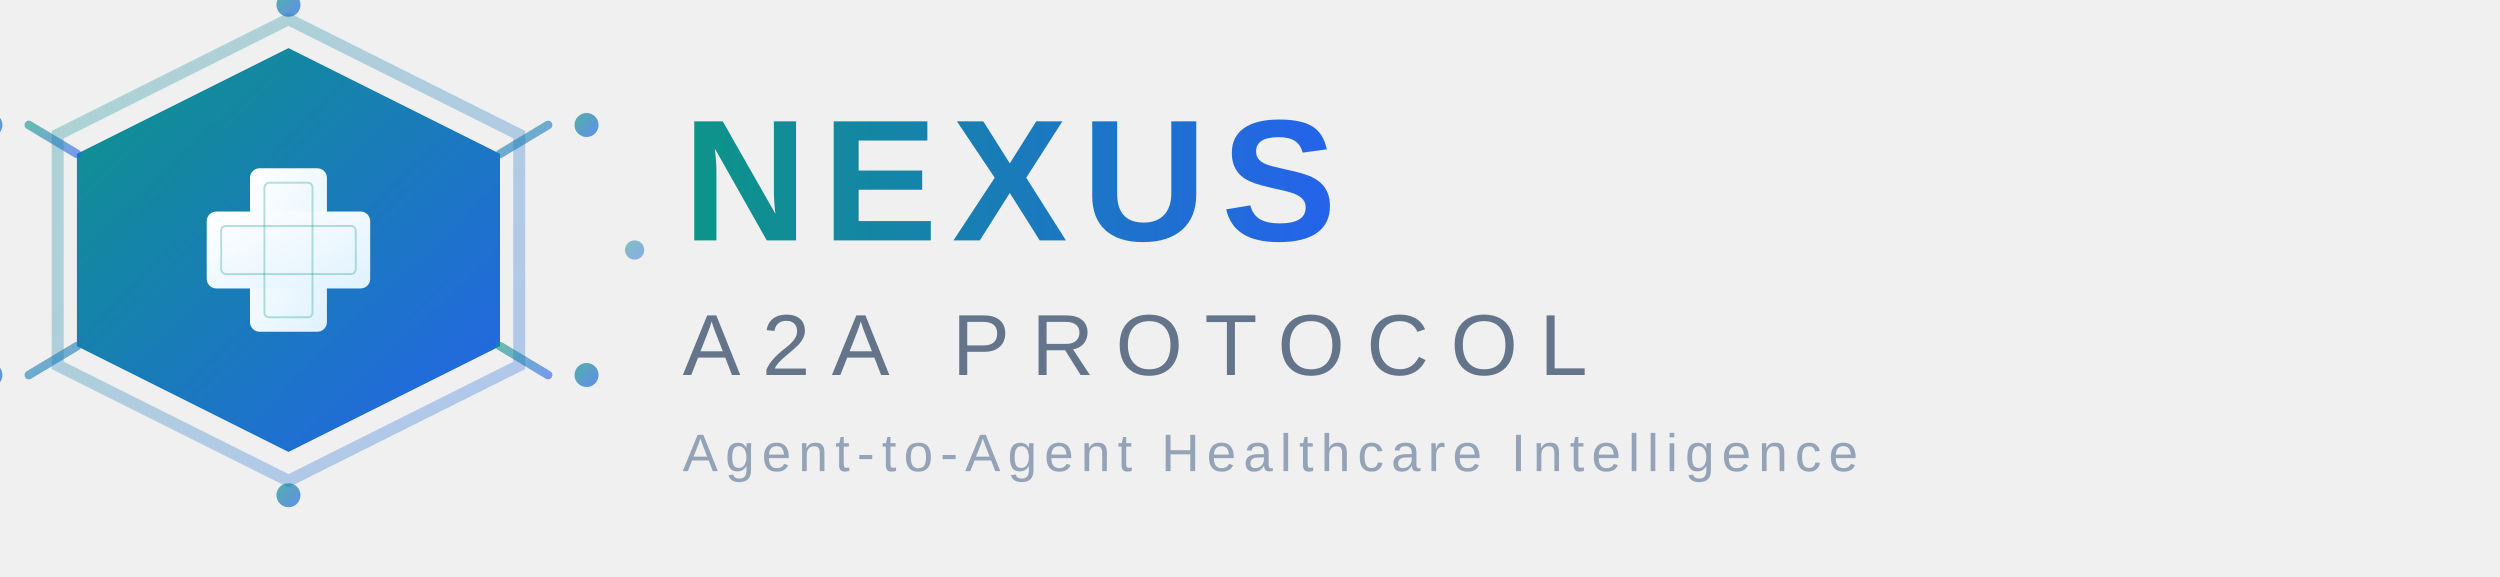
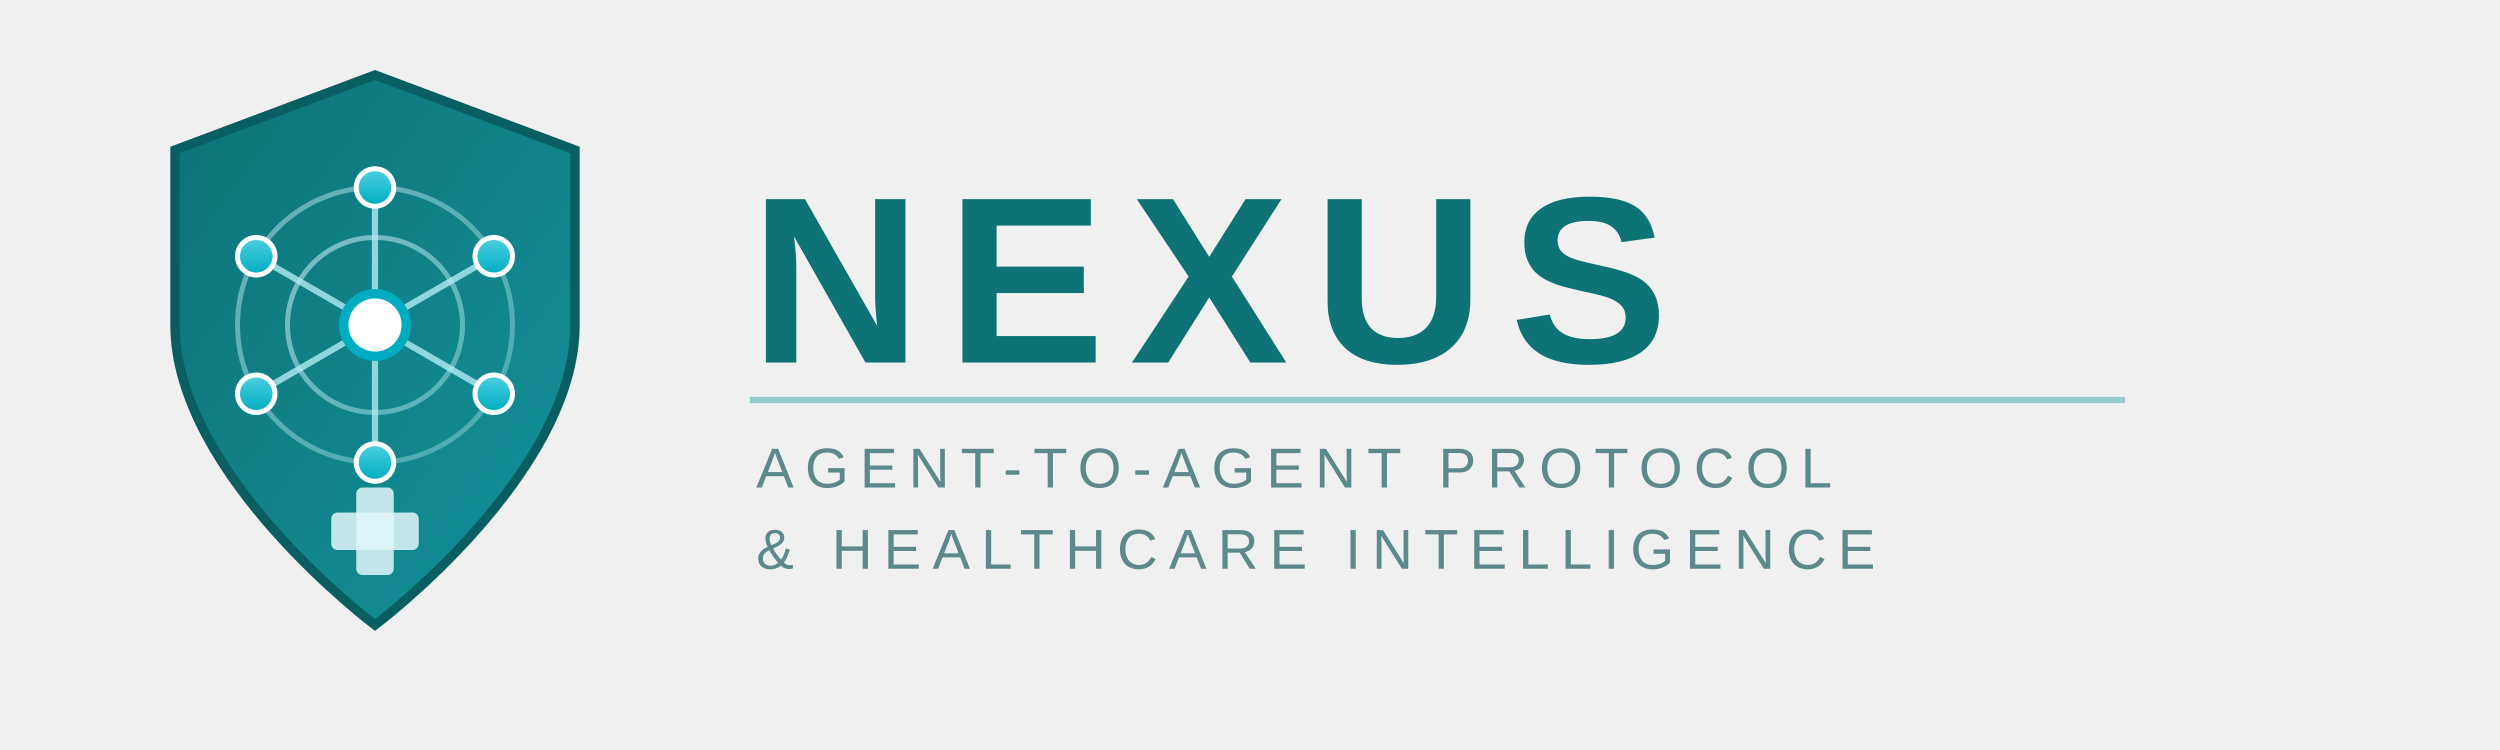
- <svg xmlns="http://www.w3.org/2000/svg" viewBox="0 0 520 120" width="520" height="120">
+ <svg xmlns="http://www.w3.org/2000/svg" viewBox="0 0 400 120" width="400" height="120">
  <defs>
-     <linearGradient id="hexGrad" x1="0%" y1="0%" x2="100%" y2="100%">
-       <stop offset="0%" stop-color="#0D9488" />
-       <stop offset="100%" stop-color="#2563EB" />
+     <linearGradient id="shieldGrad" x1="0%" y1="0%" x2="100%" y2="100%">
+       <stop offset="0%" style="stop-color:#0D7377;stop-opacity:1" />
+       <stop offset="100%" style="stop-color:#14919B;stop-opacity:1" />
    </linearGradient>
-     <linearGradient id="crossGrad" x1="0%" y1="0%" x2="100%" y2="100%">
-       <stop offset="0%" stop-color="#FFFFFF" />
-       <stop offset="100%" stop-color="#E0F2FE" />
+     <linearGradient id="overlayGrad" x1="0%" y1="0%" x2="100%" y2="100%">
+       <stop offset="0%" style="stop-color:#E0F7FA;stop-opacity:0.9" />
+       <stop offset="100%" style="stop-color:#B2EBF2;stop-opacity:0.7" />
    </linearGradient>
-     <linearGradient id="textGrad" x1="0%" y1="0%" x2="100%" y2="0%">
-       <stop offset="0%" stop-color="#0D9488" />
-       <stop offset="100%" stop-color="#2563EB" />
-     </linearGradient>
-     <linearGradient id="circuitGrad" x1="0%" y1="0%" x2="100%" y2="100%">
-       <stop offset="0%" stop-color="#0D9488" stop-opacity="0.6" />
-       <stop offset="100%" stop-color="#2563EB" stop-opacity="0.6" />
+     <linearGradient id="nodeGrad" x1="0%" y1="0%" x2="0%" y2="100%">
+       <stop offset="0%" style="stop-color:#4DD0E1;stop-opacity:1" />
+       <stop offset="100%" style="stop-color:#00ACC1;stop-opacity:1" />
    </linearGradient>
  </defs>
-   <polygon points="60,4 108,28 108,76 60,100 12,76 12,28" fill="none" stroke="url(#hexGrad)" stroke-width="2.5" opacity="0.3" />
-   <polygon points="60,10 104,32 104,72 60,94 16,72 16,32" fill="url(#hexGrad)" stroke="none" />
-   <g stroke="url(#circuitGrad)" stroke-width="1.8" stroke-linecap="round" fill="none">
-     <line x1="60" y1="10" x2="60" y2="1" />
-     <line x1="104" y1="32" x2="114" y2="26" />
-     <line x1="114" y1="26" x2="122" y2="26" />
-     <line x1="104" y1="72" x2="114" y2="78" />
-     <line x1="114" y1="78" x2="122" y2="78" />
-     <line x1="60" y1="94" x2="60" y2="103" />
-     <line x1="16" y1="72" x2="6" y2="78" />
-     <line x1="6" y1="78" x2="-2" y2="78" />
-     <line x1="16" y1="32" x2="6" y2="26" />
-     <line x1="6" y1="26" x2="-2" y2="26" />
-   </g>
-   <g fill="url(#hexGrad)" opacity="0.7">
-     <circle cx="60" cy="1" r="2.5" />
-     <circle cx="122" cy="26" r="2.5" />
-     <circle cx="122" cy="78" r="2.5" />
-     <circle cx="60" cy="103" r="2.5" />
-     <circle cx="-2" cy="78" r="2.5" />
-     <circle cx="-2" cy="26" r="2.5" />
-   </g>
-   <rect x="52" y="35" width="16" height="34" rx="2" fill="url(#crossGrad)" />
-   <rect x="43" y="44" width="34" height="16" rx="2" fill="url(#crossGrad)" />
-   <rect x="55" y="38" width="10" height="28" rx="1" fill="none" stroke="#0D9488" stroke-width="0.4" opacity="0.3" />
-   <rect x="46" y="47" width="28" height="10" rx="1" fill="none" stroke="#0D9488" stroke-width="0.4" opacity="0.3" />
-   <text x="142" y="50" font-family="Arial, Helvetica, sans-serif" font-weight="800" font-size="36" fill="url(#textGrad)" letter-spacing="3">
+   <path d="M60,12 L92,24 L92,52 C92,76 60,100 60,100 C60,100 28,76 28,52 L28,24 Z" fill="url(#shieldGrad)" stroke="#095E61" stroke-width="1.5" />
+   <circle cx="60" cy="52" r="22" fill="none" stroke="url(#overlayGrad)" stroke-width="0.8" opacity="0.5" />
+   <circle cx="60" cy="52" r="14" fill="none" stroke="url(#overlayGrad)" stroke-width="0.8" opacity="0.6" />
+   <line x1="60" y1="52" x2="60" y2="30" stroke="#B2EBF2" stroke-width="1" opacity="0.8" />
+   <line x1="60" y1="52" x2="79" y2="41" stroke="#B2EBF2" stroke-width="1" opacity="0.8" />
+   <line x1="60" y1="52" x2="79" y2="63" stroke="#B2EBF2" stroke-width="1" opacity="0.8" />
+   <line x1="60" y1="52" x2="60" y2="74" stroke="#B2EBF2" stroke-width="1" opacity="0.8" />
+   <line x1="60" y1="52" x2="41" y2="63" stroke="#B2EBF2" stroke-width="1" opacity="0.8" />
+   <line x1="60" y1="52" x2="41" y2="41" stroke="#B2EBF2" stroke-width="1" opacity="0.8" />
+   <circle cx="60" cy="30" r="3" fill="url(#nodeGrad)" stroke="#fff" stroke-width="0.8" />
+   <circle cx="79" cy="41" r="3" fill="url(#nodeGrad)" stroke="#fff" stroke-width="0.8" />
+   <circle cx="79" cy="63" r="3" fill="url(#nodeGrad)" stroke="#fff" stroke-width="0.8" />
+   <circle cx="60" cy="74" r="3" fill="url(#nodeGrad)" stroke="#fff" stroke-width="0.8" />
+   <circle cx="41" cy="63" r="3" fill="url(#nodeGrad)" stroke="#fff" stroke-width="0.8" />
+   <circle cx="41" cy="41" r="3" fill="url(#nodeGrad)" stroke="#fff" stroke-width="0.8" />
+   <circle cx="60" cy="52" r="5" fill="#fff" stroke="#00ACC1" stroke-width="1.5" />
+   <rect x="57" y="78" width="6" height="14" rx="1" fill="#E0F7FA" opacity="0.85" />
+   <rect x="53" y="82" width="14" height="6" rx="1" fill="#E0F7FA" opacity="0.85" />
+   <text x="120" y="58" font-family="'Segoe UI', 'Helvetica Neue', Arial, sans-serif" font-size="38" font-weight="700" letter-spacing="4" fill="#0D7377">
    NEXUS
  </text>
-   <text x="142" y="78" font-family="Arial, Helvetica, sans-serif" font-weight="400" font-size="18" fill="#64748B" letter-spacing="4.5">
-     A2A PROTOCOL
+   <line x1="120" y1="64" x2="340" y2="64" stroke="#14919B" stroke-width="1" opacity="0.4" />
+   <text x="121" y="78" font-family="'Segoe UI', 'Helvetica Neue', Arial, sans-serif" font-size="9" font-weight="400" letter-spacing="1.8" fill="#5C8A8C">
+     AGENT-TO-AGENT PROTOCOL
  </text>
-   <text x="142" y="98" font-family="Arial, Helvetica, sans-serif" font-weight="300" font-size="11" fill="#94A3B8" letter-spacing="1.5">
-     Agent-to-Agent Healthcare Intelligence
+   <text x="121" y="91" font-family="'Segoe UI', 'Helvetica Neue', Arial, sans-serif" font-size="9" font-weight="400" letter-spacing="1.8" fill="#5C8A8C">
+     &amp; HEALTHCARE INTELLIGENCE
  </text>
-   <line x1="126" y1="52" x2="138" y2="52" stroke="url(#hexGrad)" stroke-width="1.5" opacity="0.4" />
-   <circle cx="132" cy="52" r="2" fill="url(#hexGrad)" opacity="0.5" />
</svg>
